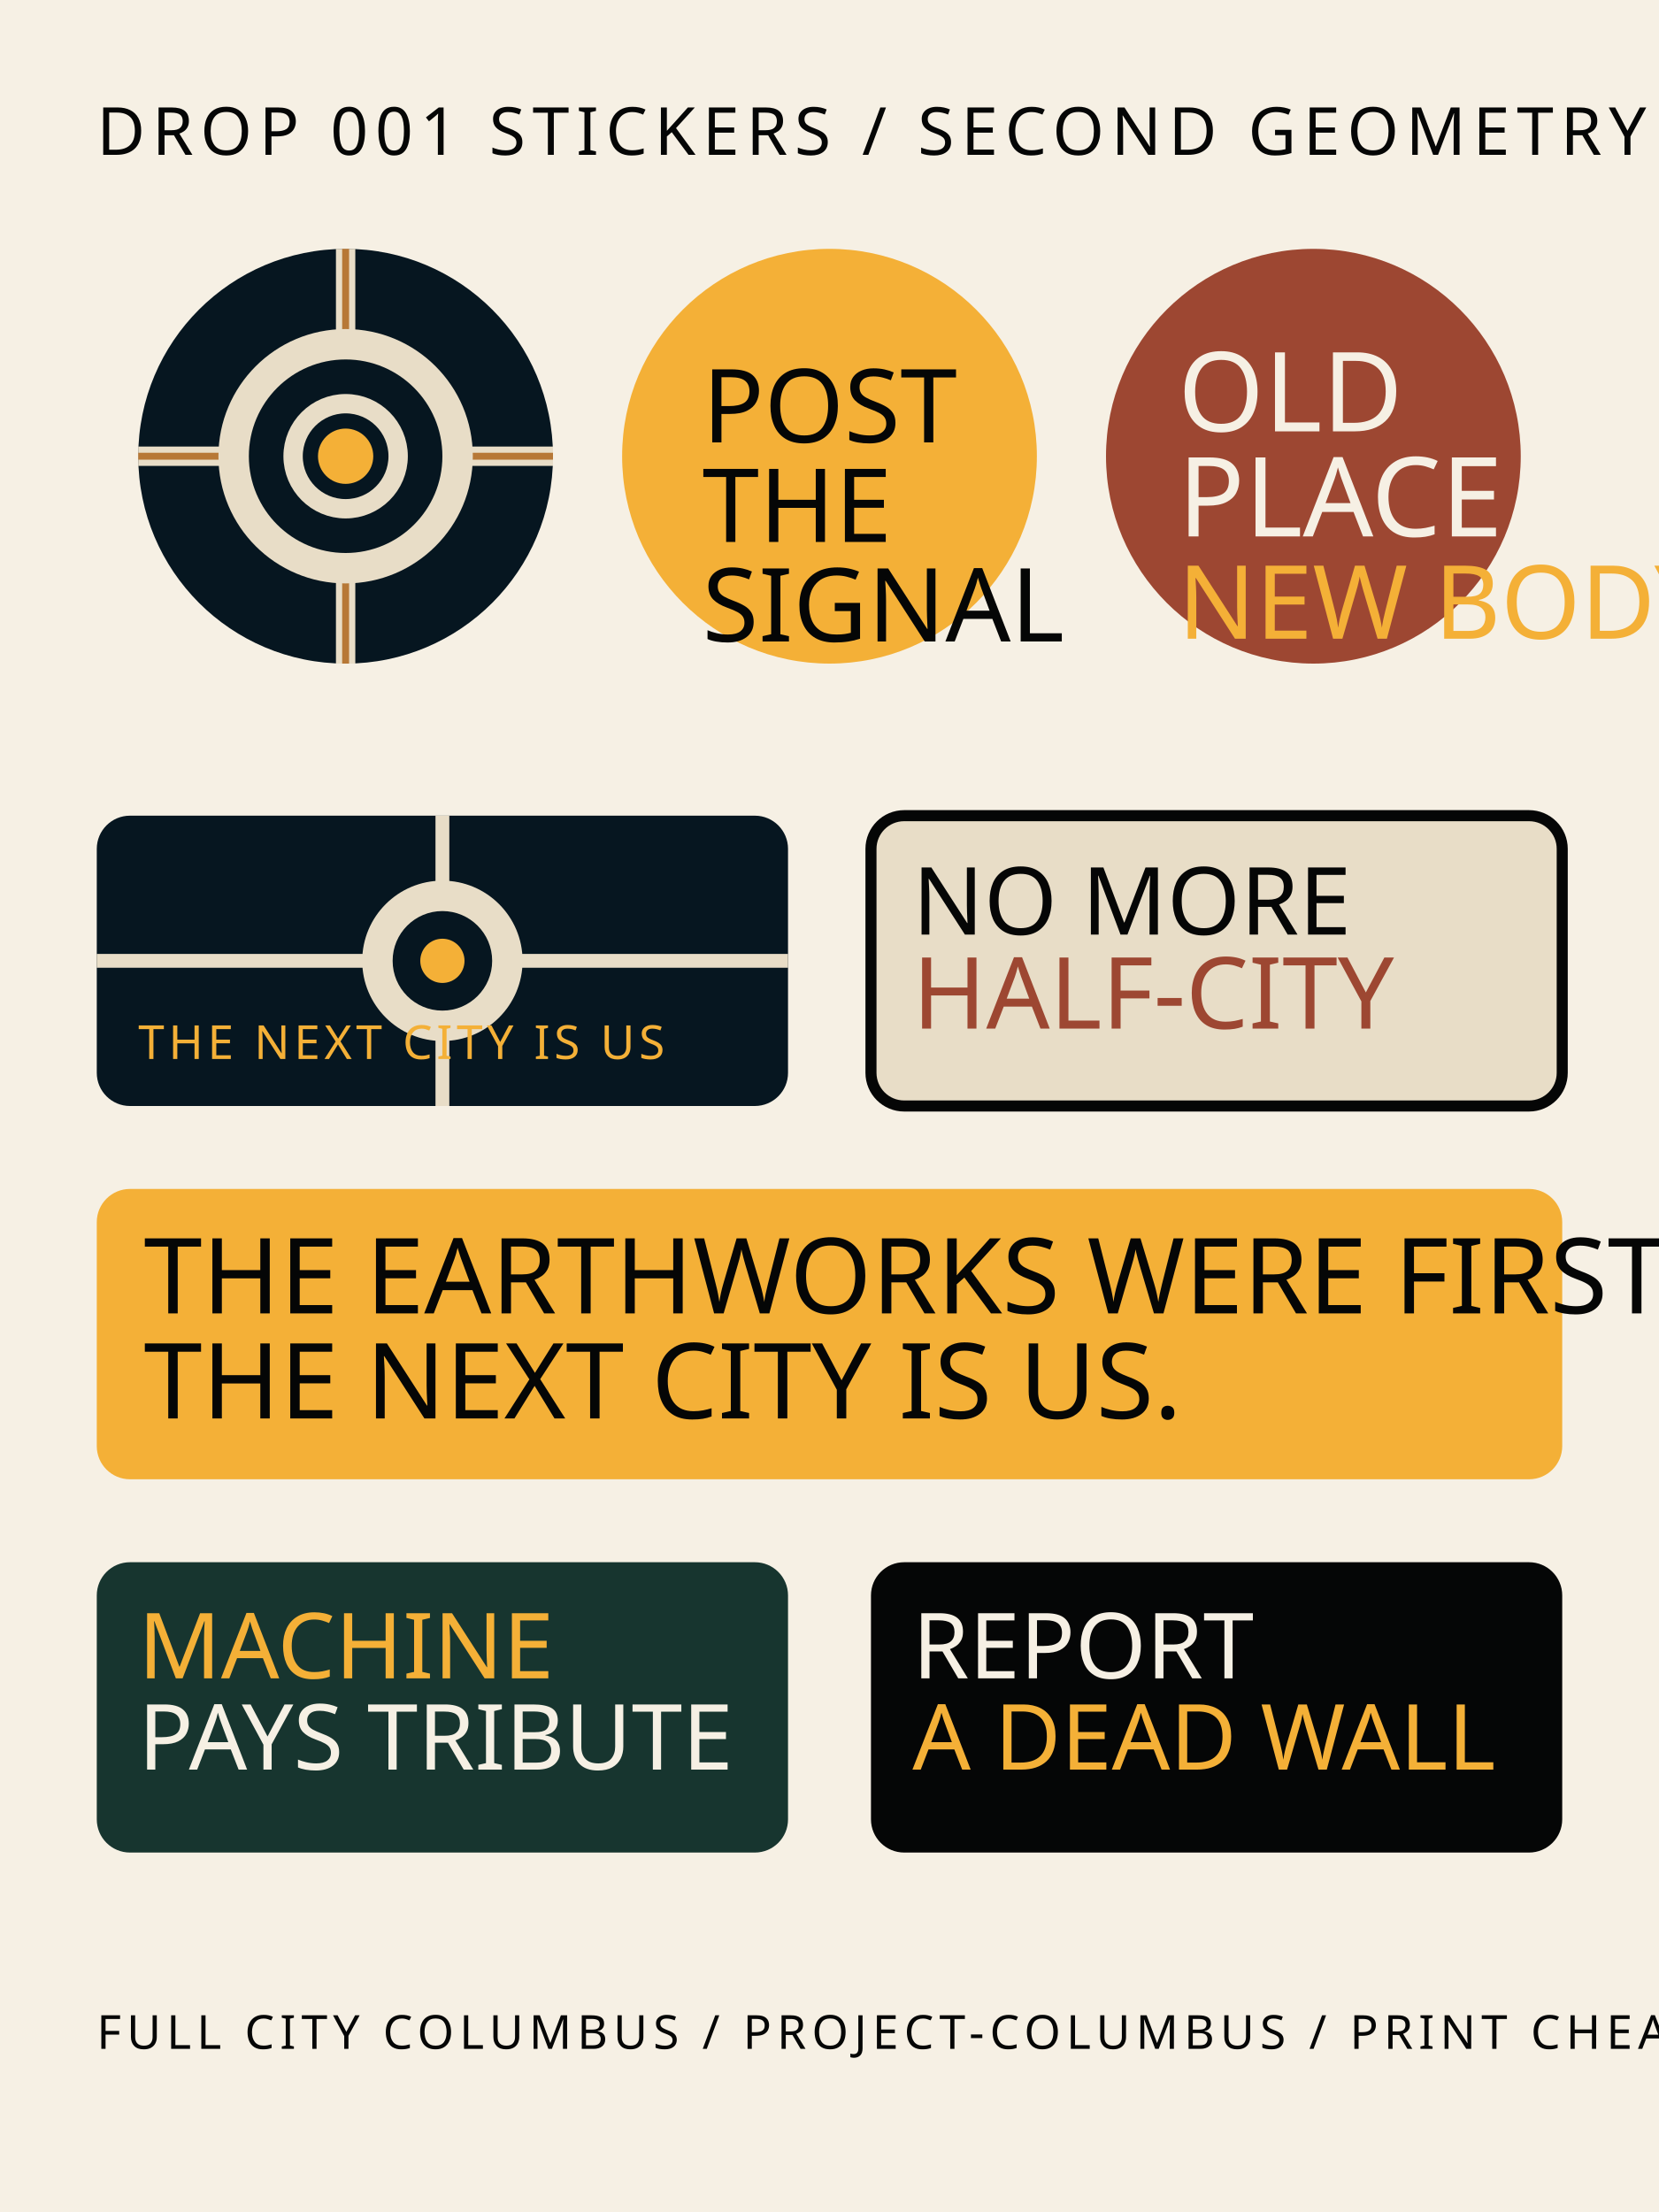
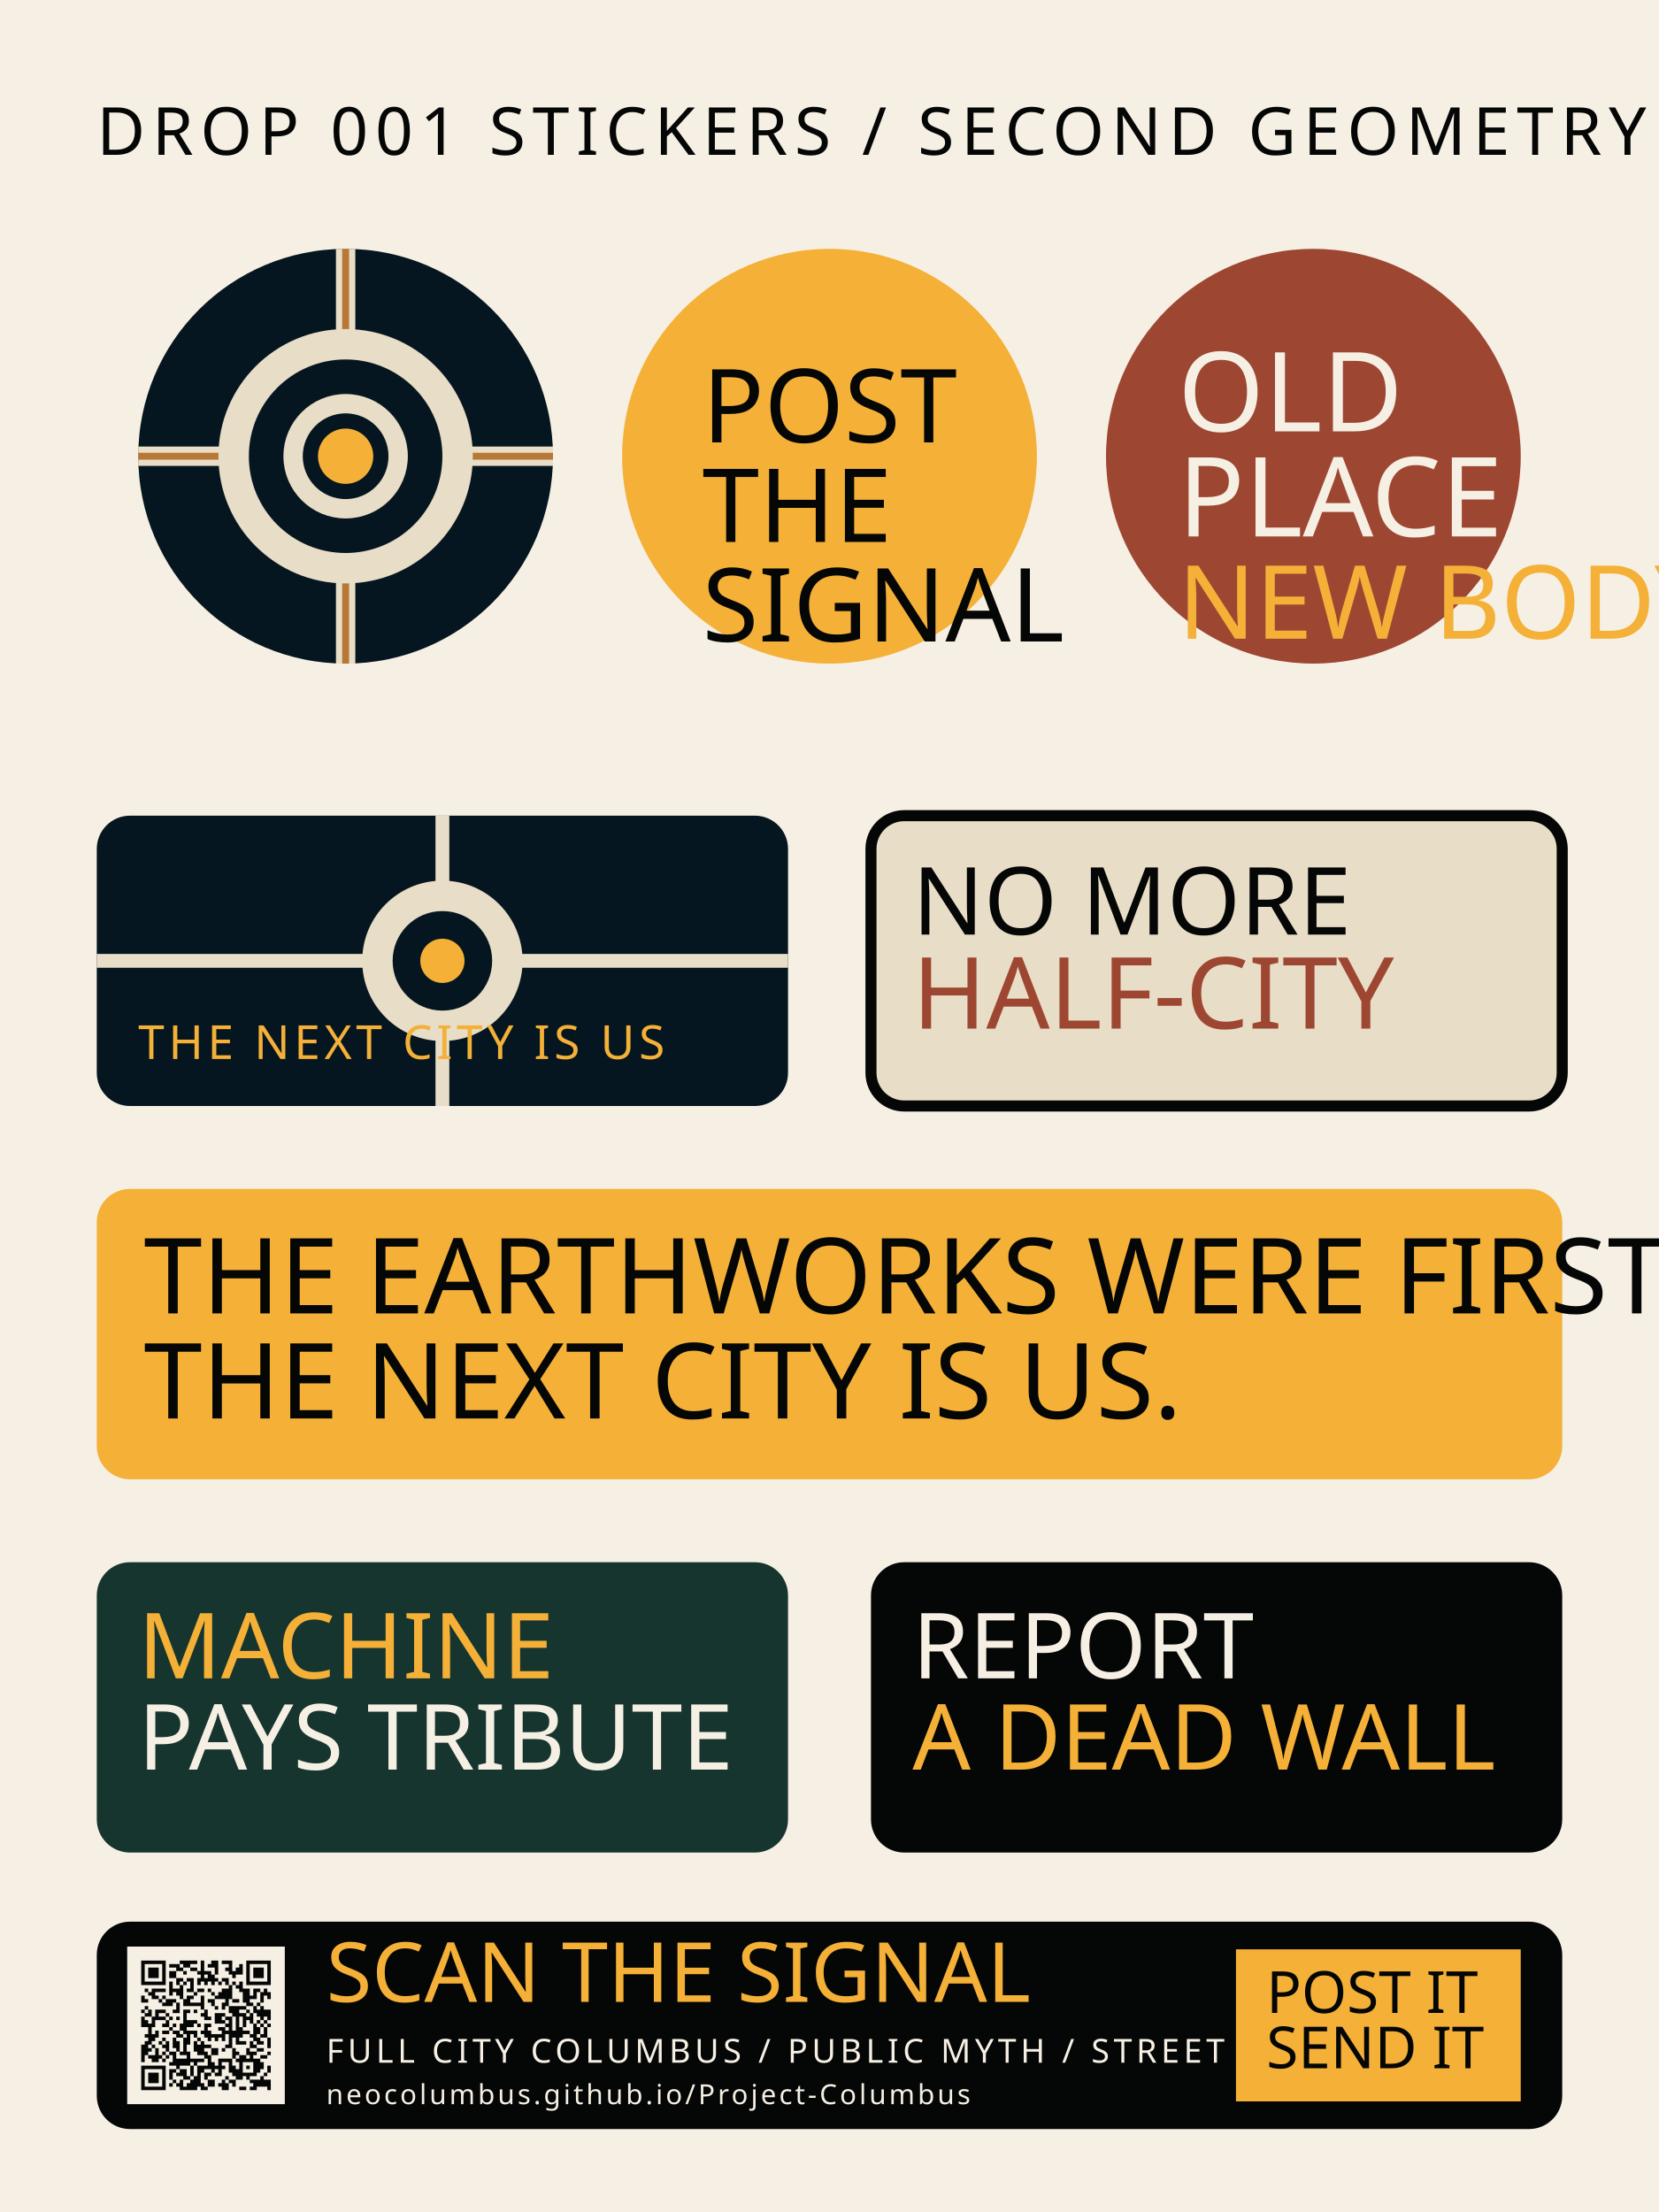
<svg xmlns="http://www.w3.org/2000/svg" viewBox="0 0 1200 1600" role="img" aria-labelledby="title desc">
+   <defs>
+     <g id="project-qr-code">
+       <rect width="45" height="45" fill="#F6F0E4" />
+       <path fill="#050606" d="M4 4h1v1h-1zM5 4h1v1h-1zM6 4h1v1h-1zM7 4h1v1h-1zM8 4h1v1h-1zM9 4h1v1h-1zM10 4h1v1h-1zM15 4h1v1h-1zM16 4h1v1h-1zM17 4h1v1h-1zM18 4h1v1h-1zM19 4h1v1h-1zM21 4h1v1h-1zM24 4h1v1h-1zM25 4h1v1h-1zM27 4h1v1h-1zM28 4h1v1h-1zM29 4h1v1h-1zM34 4h1v1h-1zM35 4h1v1h-1zM36 4h1v1h-1zM37 4h1v1h-1zM38 4h1v1h-1zM39 4h1v1h-1zM40 4h1v1h-1zM4 5h1v1h-1zM10 5h1v1h-1zM12 5h1v1h-1zM13 5h1v1h-1zM14 5h1v1h-1zM16 5h1v1h-1zM17 5h1v1h-1zM21 5h1v1h-1zM23 5h1v1h-1zM24 5h1v1h-1zM25 5h1v1h-1zM29 5h1v1h-1zM32 5h1v1h-1zM34 5h1v1h-1zM40 5h1v1h-1zM4 6h1v1h-1zM6 6h1v1h-1zM7 6h1v1h-1zM8 6h1v1h-1zM10 6h1v1h-1zM14 6h1v1h-1zM15 6h1v1h-1zM18 6h1v1h-1zM19 6h1v1h-1zM21 6h1v1h-1zM25 6h1v1h-1zM28 6h1v1h-1zM29 6h1v1h-1zM31 6h1v1h-1zM32 6h1v1h-1zM34 6h1v1h-1zM36 6h1v1h-1zM37 6h1v1h-1zM38 6h1v1h-1zM40 6h1v1h-1zM4 7h1v1h-1zM6 7h1v1h-1zM7 7h1v1h-1zM8 7h1v1h-1zM10 7h1v1h-1zM12 7h1v1h-1zM13 7h1v1h-1zM16 7h1v1h-1zM20 7h1v1h-1zM21 7h1v1h-1zM22 7h1v1h-1zM23 7h1v1h-1zM25 7h1v1h-1zM29 7h1v1h-1zM30 7h1v1h-1zM31 7h1v1h-1zM32 7h1v1h-1zM34 7h1v1h-1zM36 7h1v1h-1zM37 7h1v1h-1zM38 7h1v1h-1zM40 7h1v1h-1zM4 8h1v1h-1zM6 8h1v1h-1zM7 8h1v1h-1zM8 8h1v1h-1zM10 8h1v1h-1zM12 8h1v1h-1zM13 8h1v1h-1zM21 8h1v1h-1zM23 8h1v1h-1zM24 8h1v1h-1zM30 8h1v1h-1zM34 8h1v1h-1zM36 8h1v1h-1zM37 8h1v1h-1zM38 8h1v1h-1zM40 8h1v1h-1zM4 9h1v1h-1zM10 9h1v1h-1zM14 9h1v1h-1zM15 9h1v1h-1zM17 9h1v1h-1zM18 9h1v1h-1zM20 9h1v1h-1zM21 9h1v1h-1zM22 9h1v1h-1zM23 9h1v1h-1zM24 9h1v1h-1zM25 9h1v1h-1zM27 9h1v1h-1zM28 9h1v1h-1zM34 9h1v1h-1zM40 9h1v1h-1zM4 10h1v1h-1zM5 10h1v1h-1zM6 10h1v1h-1zM7 10h1v1h-1zM8 10h1v1h-1zM9 10h1v1h-1zM10 10h1v1h-1zM12 10h1v1h-1zM14 10h1v1h-1zM16 10h1v1h-1zM18 10h1v1h-1zM20 10h1v1h-1zM22 10h1v1h-1zM24 10h1v1h-1zM26 10h1v1h-1zM28 10h1v1h-1zM30 10h1v1h-1zM32 10h1v1h-1zM34 10h1v1h-1zM35 10h1v1h-1zM36 10h1v1h-1zM37 10h1v1h-1zM38 10h1v1h-1zM39 10h1v1h-1zM40 10h1v1h-1zM12 11h1v1h-1zM15 11h1v1h-1zM18 11h1v1h-1zM29 11h1v1h-1zM31 11h1v1h-1zM32 11h1v1h-1zM5 12h1v1h-1zM7 12h1v1h-1zM8 12h1v1h-1zM9 12h1v1h-1zM10 12h1v1h-1zM12 12h1v1h-1zM13 12h1v1h-1zM14 12h1v1h-1zM15 12h1v1h-1zM17 12h1v1h-1zM18 12h1v1h-1zM20 12h1v1h-1zM21 12h1v1h-1zM23 12h1v1h-1zM27 12h1v1h-1zM28 12h1v1h-1zM29 12h1v1h-1zM32 12h1v1h-1zM33 12h1v1h-1zM34 12h1v1h-1zM36 12h1v1h-1zM37 12h1v1h-1zM39 12h1v1h-1zM6 13h1v1h-1zM7 13h1v1h-1zM12 13h1v1h-1zM14 13h1v1h-1zM15 13h1v1h-1zM19 13h1v1h-1zM24 13h1v1h-1zM26 13h1v1h-1zM27 13h1v1h-1zM28 13h1v1h-1zM29 13h1v1h-1zM33 13h1v1h-1zM34 13h1v1h-1zM36 13h1v1h-1zM38 13h1v1h-1zM39 13h1v1h-1zM40 13h1v1h-1zM4 14h1v1h-1zM7 14h1v1h-1zM8 14h1v1h-1zM10 14h1v1h-1zM15 14h1v1h-1zM17 14h1v1h-1zM18 14h1v1h-1zM21 14h1v1h-1zM25 14h1v1h-1zM26 14h1v1h-1zM27 14h1v1h-1zM28 14h1v1h-1zM29 14h1v1h-1zM33 14h1v1h-1zM34 14h1v1h-1zM35 14h1v1h-1zM36 14h1v1h-1zM38 14h1v1h-1zM40 14h1v1h-1zM4 15h1v1h-1zM5 15h1v1h-1zM9 15h1v1h-1zM11 15h1v1h-1zM12 15h1v1h-1zM13 15h1v1h-1zM16 15h1v1h-1zM17 15h1v1h-1zM21 15h1v1h-1zM23 15h1v1h-1zM24 15h1v1h-1zM28 15h1v1h-1zM30 15h1v1h-1zM31 15h1v1h-1zM33 15h1v1h-1zM34 15h1v1h-1zM38 15h1v1h-1zM10 16h1v1h-1zM11 16h1v1h-1zM12 16h1v1h-1zM14 16h1v1h-1zM16 16h1v1h-1zM17 16h1v1h-1zM18 16h1v1h-1zM19 16h1v1h-1zM20 16h1v1h-1zM21 16h1v1h-1zM24 16h1v1h-1zM27 16h1v1h-1zM28 16h1v1h-1zM34 16h1v1h-1zM35 16h1v1h-1zM37 16h1v1h-1zM5 17h1v1h-1zM14 17h1v1h-1zM21 17h1v1h-1zM25 17h1v1h-1zM27 17h1v1h-1zM29 17h1v1h-1zM30 17h1v1h-1zM31 17h1v1h-1zM32 17h1v1h-1zM33 17h1v1h-1zM36 17h1v1h-1zM38 17h1v1h-1zM4 18h1v1h-1zM6 18h1v1h-1zM8 18h1v1h-1zM9 18h1v1h-1zM10 18h1v1h-1zM13 18h1v1h-1zM14 18h1v1h-1zM16 18h1v1h-1zM17 18h1v1h-1zM19 18h1v1h-1zM22 18h1v1h-1zM29 18h1v1h-1zM30 18h1v1h-1zM31 18h1v1h-1zM34 18h1v1h-1zM36 18h1v1h-1zM37 18h1v1h-1zM38 18h1v1h-1zM39 18h1v1h-1zM40 18h1v1h-1zM5 19h1v1h-1zM6 19h1v1h-1zM8 19h1v1h-1zM11 19h1v1h-1zM16 19h1v1h-1zM21 19h1v1h-1zM22 19h1v1h-1zM25 19h1v1h-1zM26 19h1v1h-1zM27 19h1v1h-1zM30 19h1v1h-1zM31 19h1v1h-1zM32 19h1v1h-1zM33 19h1v1h-1zM35 19h1v1h-1zM37 19h1v1h-1zM38 19h1v1h-1zM39 19h1v1h-1zM40 19h1v1h-1zM4 20h1v1h-1zM7 20h1v1h-1zM8 20h1v1h-1zM9 20h1v1h-1zM10 20h1v1h-1zM12 20h1v1h-1zM14 20h1v1h-1zM16 20h1v1h-1zM22 20h1v1h-1zM23 20h1v1h-1zM25 20h1v1h-1zM26 20h1v1h-1zM28 20h1v1h-1zM29 20h1v1h-1zM31 20h1v1h-1zM33 20h1v1h-1zM34 20h1v1h-1zM35 20h1v1h-1zM38 20h1v1h-1zM40 20h1v1h-1zM4 21h1v1h-1zM5 21h1v1h-1zM7 21h1v1h-1zM11 21h1v1h-1zM16 21h1v1h-1zM17 21h1v1h-1zM18 21h1v1h-1zM19 21h1v1h-1zM25 21h1v1h-1zM26 21h1v1h-1zM27 21h1v1h-1zM29 21h1v1h-1zM31 21h1v1h-1zM33 21h1v1h-1zM35 21h1v1h-1zM37 21h1v1h-1zM39 21h1v1h-1zM4 22h1v1h-1zM5 22h1v1h-1zM6 22h1v1h-1zM7 22h1v1h-1zM10 22h1v1h-1zM11 22h1v1h-1zM13 22h1v1h-1zM15 22h1v1h-1zM16 22h1v1h-1zM17 22h1v1h-1zM18 22h1v1h-1zM20 22h1v1h-1zM22 22h1v1h-1zM23 22h1v1h-1zM28 22h1v1h-1zM29 22h1v1h-1zM31 22h1v1h-1zM33 22h1v1h-1zM36 22h1v1h-1zM38 22h1v1h-1zM40 22h1v1h-1zM6 23h1v1h-1zM12 23h1v1h-1zM15 23h1v1h-1zM16 23h1v1h-1zM22 23h1v1h-1zM26 23h1v1h-1zM27 23h1v1h-1zM29 23h1v1h-1zM31 23h1v1h-1zM32 23h1v1h-1zM36 23h1v1h-1zM37 23h1v1h-1zM39 23h1v1h-1zM6 24h1v1h-1zM8 24h1v1h-1zM10 24h1v1h-1zM11 24h1v1h-1zM13 24h1v1h-1zM14 24h1v1h-1zM16 24h1v1h-1zM17 24h1v1h-1zM18 24h1v1h-1zM19 24h1v1h-1zM21 24h1v1h-1zM22 24h1v1h-1zM23 24h1v1h-1zM27 24h1v1h-1zM28 24h1v1h-1zM29 24h1v1h-1zM30 24h1v1h-1zM31 24h1v1h-1zM32 24h1v1h-1zM33 24h1v1h-1zM34 24h1v1h-1zM36 24h1v1h-1zM37 24h1v1h-1zM39 24h1v1h-1zM5 25h1v1h-1zM6 25h1v1h-1zM7 25h1v1h-1zM8 25h1v1h-1zM14 25h1v1h-1zM15 25h1v1h-1zM17 25h1v1h-1zM19 25h1v1h-1zM22 25h1v1h-1zM23 25h1v1h-1zM24 25h1v1h-1zM25 25h1v1h-1zM26 25h1v1h-1zM27 25h1v1h-1zM29 25h1v1h-1zM30 25h1v1h-1zM31 25h1v1h-1zM32 25h1v1h-1zM35 25h1v1h-1zM36 25h1v1h-1zM38 25h1v1h-1zM39 25h1v1h-1zM6 26h1v1h-1zM7 26h1v1h-1zM10 26h1v1h-1zM13 26h1v1h-1zM16 26h1v1h-1zM17 26h1v1h-1zM20 26h1v1h-1zM23 26h1v1h-1zM25 26h1v1h-1zM27 26h1v1h-1zM29 26h1v1h-1zM31 26h1v1h-1zM36 26h1v1h-1zM37 26h1v1h-1zM40 26h1v1h-1zM5 27h1v1h-1zM6 27h1v1h-1zM9 27h1v1h-1zM11 27h1v1h-1zM13 27h1v1h-1zM14 27h1v1h-1zM16 27h1v1h-1zM17 27h1v1h-1zM19 27h1v1h-1zM21 27h1v1h-1zM29 27h1v1h-1zM31 27h1v1h-1zM32 27h1v1h-1zM33 27h1v1h-1zM35 27h1v1h-1zM37 27h1v1h-1zM38 27h1v1h-1zM40 27h1v1h-1zM4 28h1v1h-1zM5 28h1v1h-1zM7 28h1v1h-1zM10 28h1v1h-1zM11 28h1v1h-1zM13 28h1v1h-1zM14 28h1v1h-1zM16 28h1v1h-1zM19 28h1v1h-1zM20 28h1v1h-1zM21 28h1v1h-1zM22 28h1v1h-1zM23 28h1v1h-1zM28 28h1v1h-1zM29 28h1v1h-1zM35 28h1v1h-1zM36 28h1v1h-1zM40 28h1v1h-1zM4 29h1v1h-1zM5 29h1v1h-1zM6 29h1v1h-1zM8 29h1v1h-1zM11 29h1v1h-1zM14 29h1v1h-1zM16 29h1v1h-1zM19 29h1v1h-1zM20 29h1v1h-1zM21 29h1v1h-1zM24 29h1v1h-1zM25 29h1v1h-1zM27 29h1v1h-1zM30 29h1v1h-1zM34 29h1v1h-1zM37 29h1v1h-1zM38 29h1v1h-1zM4 30h1v1h-1zM5 30h1v1h-1zM8 30h1v1h-1zM10 30h1v1h-1zM12 30h1v1h-1zM13 30h1v1h-1zM15 30h1v1h-1zM16 30h1v1h-1zM17 30h1v1h-1zM20 30h1v1h-1zM21 30h1v1h-1zM22 30h1v1h-1zM24 30h1v1h-1zM25 30h1v1h-1zM30 30h1v1h-1zM31 30h1v1h-1zM34 30h1v1h-1zM35 30h1v1h-1zM36 30h1v1h-1zM40 30h1v1h-1zM4 31h1v1h-1zM6 31h1v1h-1zM7 31h1v1h-1zM8 31h1v1h-1zM9 31h1v1h-1zM11 31h1v1h-1zM13 31h1v1h-1zM17 31h1v1h-1zM22 31h1v1h-1zM23 31h1v1h-1zM30 31h1v1h-1zM32 31h1v1h-1zM33 31h1v1h-1zM35 31h1v1h-1zM38 31h1v1h-1zM39 31h1v1h-1zM4 32h1v1h-1zM7 32h1v1h-1zM8 32h1v1h-1zM10 32h1v1h-1zM13 32h1v1h-1zM14 32h1v1h-1zM15 32h1v1h-1zM16 32h1v1h-1zM17 32h1v1h-1zM18 32h1v1h-1zM19 32h1v1h-1zM20 32h1v1h-1zM21 32h1v1h-1zM23 32h1v1h-1zM26 32h1v1h-1zM27 32h1v1h-1zM28 32h1v1h-1zM29 32h1v1h-1zM31 32h1v1h-1zM32 32h1v1h-1zM33 32h1v1h-1zM34 32h1v1h-1zM35 32h1v1h-1zM36 32h1v1h-1zM37 32h1v1h-1zM12 33h1v1h-1zM13 33h1v1h-1zM14 33h1v1h-1zM15 33h1v1h-1zM16 33h1v1h-1zM17 33h1v1h-1zM19 33h1v1h-1zM23 33h1v1h-1zM24 33h1v1h-1zM26 33h1v1h-1zM29 33h1v1h-1zM32 33h1v1h-1zM36 33h1v1h-1zM37 33h1v1h-1zM38 33h1v1h-1zM4 34h1v1h-1zM5 34h1v1h-1zM6 34h1v1h-1zM7 34h1v1h-1zM8 34h1v1h-1zM9 34h1v1h-1zM10 34h1v1h-1zM14 34h1v1h-1zM18 34h1v1h-1zM20 34h1v1h-1zM21 34h1v1h-1zM22 34h1v1h-1zM23 34h1v1h-1zM24 34h1v1h-1zM25 34h1v1h-1zM26 34h1v1h-1zM27 34h1v1h-1zM29 34h1v1h-1zM30 34h1v1h-1zM32 34h1v1h-1zM34 34h1v1h-1zM36 34h1v1h-1zM37 34h1v1h-1zM38 34h1v1h-1zM40 34h1v1h-1zM4 35h1v1h-1zM10 35h1v1h-1zM12 35h1v1h-1zM13 35h1v1h-1zM15 35h1v1h-1zM16 35h1v1h-1zM18 35h1v1h-1zM20 35h1v1h-1zM21 35h1v1h-1zM24 35h1v1h-1zM26 35h1v1h-1zM29 35h1v1h-1zM30 35h1v1h-1zM31 35h1v1h-1zM32 35h1v1h-1zM36 35h1v1h-1zM37 35h1v1h-1zM40 35h1v1h-1zM4 36h1v1h-1zM6 36h1v1h-1zM7 36h1v1h-1zM8 36h1v1h-1zM10 36h1v1h-1zM12 36h1v1h-1zM14 36h1v1h-1zM15 36h1v1h-1zM16 36h1v1h-1zM18 36h1v1h-1zM20 36h1v1h-1zM22 36h1v1h-1zM23 36h1v1h-1zM25 36h1v1h-1zM26 36h1v1h-1zM30 36h1v1h-1zM31 36h1v1h-1zM32 36h1v1h-1zM33 36h1v1h-1zM34 36h1v1h-1zM35 36h1v1h-1zM36 36h1v1h-1zM39 36h1v1h-1zM4 37h1v1h-1zM6 37h1v1h-1zM7 37h1v1h-1zM8 37h1v1h-1zM10 37h1v1h-1zM12 37h1v1h-1zM16 37h1v1h-1zM17 37h1v1h-1zM19 37h1v1h-1zM20 37h1v1h-1zM22 37h1v1h-1zM28 37h1v1h-1zM31 37h1v1h-1zM32 37h1v1h-1zM34 37h1v1h-1zM38 37h1v1h-1zM4 38h1v1h-1zM6 38h1v1h-1zM7 38h1v1h-1zM8 38h1v1h-1zM10 38h1v1h-1zM13 38h1v1h-1zM15 38h1v1h-1zM18 38h1v1h-1zM19 38h1v1h-1zM20 38h1v1h-1zM23 38h1v1h-1zM24 38h1v1h-1zM27 38h1v1h-1zM29 38h1v1h-1zM30 38h1v1h-1zM35 38h1v1h-1zM36 38h1v1h-1zM37 38h1v1h-1zM38 38h1v1h-1zM39 38h1v1h-1zM40 38h1v1h-1zM4 39h1v1h-1zM10 39h1v1h-1zM12 39h1v1h-1zM14 39h1v1h-1zM15 39h1v1h-1zM17 39h1v1h-1zM18 39h1v1h-1zM19 39h1v1h-1zM20 39h1v1h-1zM21 39h1v1h-1zM23 39h1v1h-1zM24 39h1v1h-1zM26 39h1v1h-1zM27 39h1v1h-1zM28 39h1v1h-1zM30 39h1v1h-1zM36 39h1v1h-1zM37 39h1v1h-1zM38 39h1v1h-1zM39 39h1v1h-1zM40 39h1v1h-1zM4 40h1v1h-1zM5 40h1v1h-1zM6 40h1v1h-1zM7 40h1v1h-1zM8 40h1v1h-1zM9 40h1v1h-1zM10 40h1v1h-1zM15 40h1v1h-1zM16 40h1v1h-1zM17 40h1v1h-1zM18 40h1v1h-1zM19 40h1v1h-1zM21 40h1v1h-1zM22 40h1v1h-1zM27 40h1v1h-1zM28 40h1v1h-1zM32 40h1v1h-1zM33 40h1v1h-1zM35 40h1v1h-1zM36 40h1v1h-1zM40 40h1v1h-1z" />
+     </g>
+   </defs>
  <rect width="1200" height="1600" fill="#F6F0E4" />
  <text x="70" y="112" fill="#050606" font-family="Arial Black, Impact, sans-serif" font-size="48" letter-spacing="5">DROP 001 STICKERS / SECOND GEOMETRY</text>
  <g transform="translate(250 330)">
    <circle r="150" fill="#061620" />
    <path d="M-150 0h300M0-150v300" stroke="#E8DDC7" stroke-width="14" />
    <path d="M-150 0h300M0-150v300" stroke="#B77836" stroke-width="5" />
    <circle r="92" fill="#E8DDC7" />
    <circle r="70" fill="#061620" />
    <circle r="38" fill="none" stroke="#E8DDC7" stroke-width="14" />
    <circle r="20" fill="#F4B037" />
  </g>
  <g transform="translate(600 330)">
    <circle r="150" fill="#F4B037" />
    <text x="-92" y="-10" fill="#050606" font-family="Impact, Arial Black, sans-serif" font-size="74">POST</text>
    <text x="-92" y="62" fill="#050606" font-family="Impact, Arial Black, sans-serif" font-size="74">THE</text>
    <text x="-92" y="134" fill="#050606" font-family="Impact, Arial Black, sans-serif" font-size="74">SIGNAL</text>
  </g>
  <g transform="translate(950 330)">
    <circle r="150" fill="#9D4732" />
    <text x="-98" y="-18" fill="#F6F0E4" font-family="Impact, Arial Black, sans-serif" font-size="80">OLD</text>
    <text x="-98" y="58" fill="#F6F0E4" font-family="Impact, Arial Black, sans-serif" font-size="80">PLACE</text>
    <text x="-98" y="132" fill="#F4B037" font-family="Impact, Arial Black, sans-serif" font-size="74">NEW BODY</text>
  </g>
  <g transform="translate(70 590)">
    <rect width="500" height="210" rx="24" fill="#061620" />
    <path d="M0 105h500M250 0v210" stroke="#E8DDC7" stroke-width="10" />
    <circle cx="250" cy="105" r="58" fill="#E8DDC7" />
    <circle cx="250" cy="105" r="36" fill="#061620" />
    <circle cx="250" cy="105" r="16" fill="#F4B037" />
    <text x="30" y="176" fill="#F4B037" font-family="Arial Black, Impact, sans-serif" font-size="34" letter-spacing="3">THE NEXT CITY IS US</text>
  </g>
  <g transform="translate(630 590)">
    <rect width="500" height="210" rx="24" fill="#E8DDC7" stroke="#050606" stroke-width="8" />
    <text x="30" y="86" fill="#050606" font-family="Impact, Arial Black, sans-serif" font-size="68">NO MORE</text>
    <text x="30" y="154" fill="#9D4732" font-family="Impact, Arial Black, sans-serif" font-size="72">HALF-CITY</text>
  </g>
  <g transform="translate(70 860)">
    <rect width="1060" height="210" rx="24" fill="#F4B037" />
    <text x="34" y="90" fill="#050606" font-family="Impact, Arial Black, sans-serif" font-size="76">THE EARTHWORKS WERE FIRST.</text>
    <text x="34" y="166" fill="#050606" font-family="Impact, Arial Black, sans-serif" font-size="76">THE NEXT CITY IS US.</text>
  </g>
  <g transform="translate(70 1130)">
    <rect width="500" height="210" rx="24" fill="#17352F" />
    <text x="30" y="84" fill="#F4B037" font-family="Impact, Arial Black, sans-serif" font-size="66">MACHINE</text>
    <text x="30" y="150" fill="#F6F0E4" font-family="Impact, Arial Black, sans-serif" font-size="66">PAYS TRIBUTE</text>
  </g>
  <g transform="translate(630 1130)">
    <rect width="500" height="210" rx="24" fill="#050606" />
    <text x="30" y="84" fill="#F6F0E4" font-family="Impact, Arial Black, sans-serif" font-size="66">REPORT</text>
    <text x="30" y="150" fill="#F4B037" font-family="Impact, Arial Black, sans-serif" font-size="66">A DEAD WALL</text>
  </g>
-   <text x="70" y="1482" fill="#050606" font-family="Arial Black, Impact, sans-serif" font-size="34" letter-spacing="4">FULL CITY COLUMBUS / PROJECT-COLUMBUS / PRINT CHEAP, MOVE FAST</text>
+   <g transform="translate(70 1390)">
+     <rect width="1060" height="150" rx="24" fill="#050606" />
+     <use href="#project-qr-code" transform="translate(22 18) scale(2.5333)" />
+     <text x="166" y="58" fill="#F4B037" font-family="Impact, Arial Black, sans-serif" font-size="60">SCAN THE SIGNAL</text>
+     <text x="166" y="102" fill="#F6F0E4" font-family="Arial Black, Impact, sans-serif" font-size="24" letter-spacing="3">FULL CITY COLUMBUS / PUBLIC MYTH / STREET KIT</text>
+     <text x="166" y="132" fill="#F6F0E4" font-family="Arial Black, Impact, sans-serif" font-size="20" letter-spacing="2">neocolumbus.github.io/Project-Columbus</text>
+     <rect x="824" y="20" width="206" height="110" fill="#F4B037" />
+     <text x="846" y="66" fill="#050606" font-family="Impact, Arial Black, sans-serif" font-size="42">POST IT</text>
+     <text x="846" y="106" fill="#050606" font-family="Impact, Arial Black, sans-serif" font-size="42">SEND IT</text>
+   </g>
</svg>
